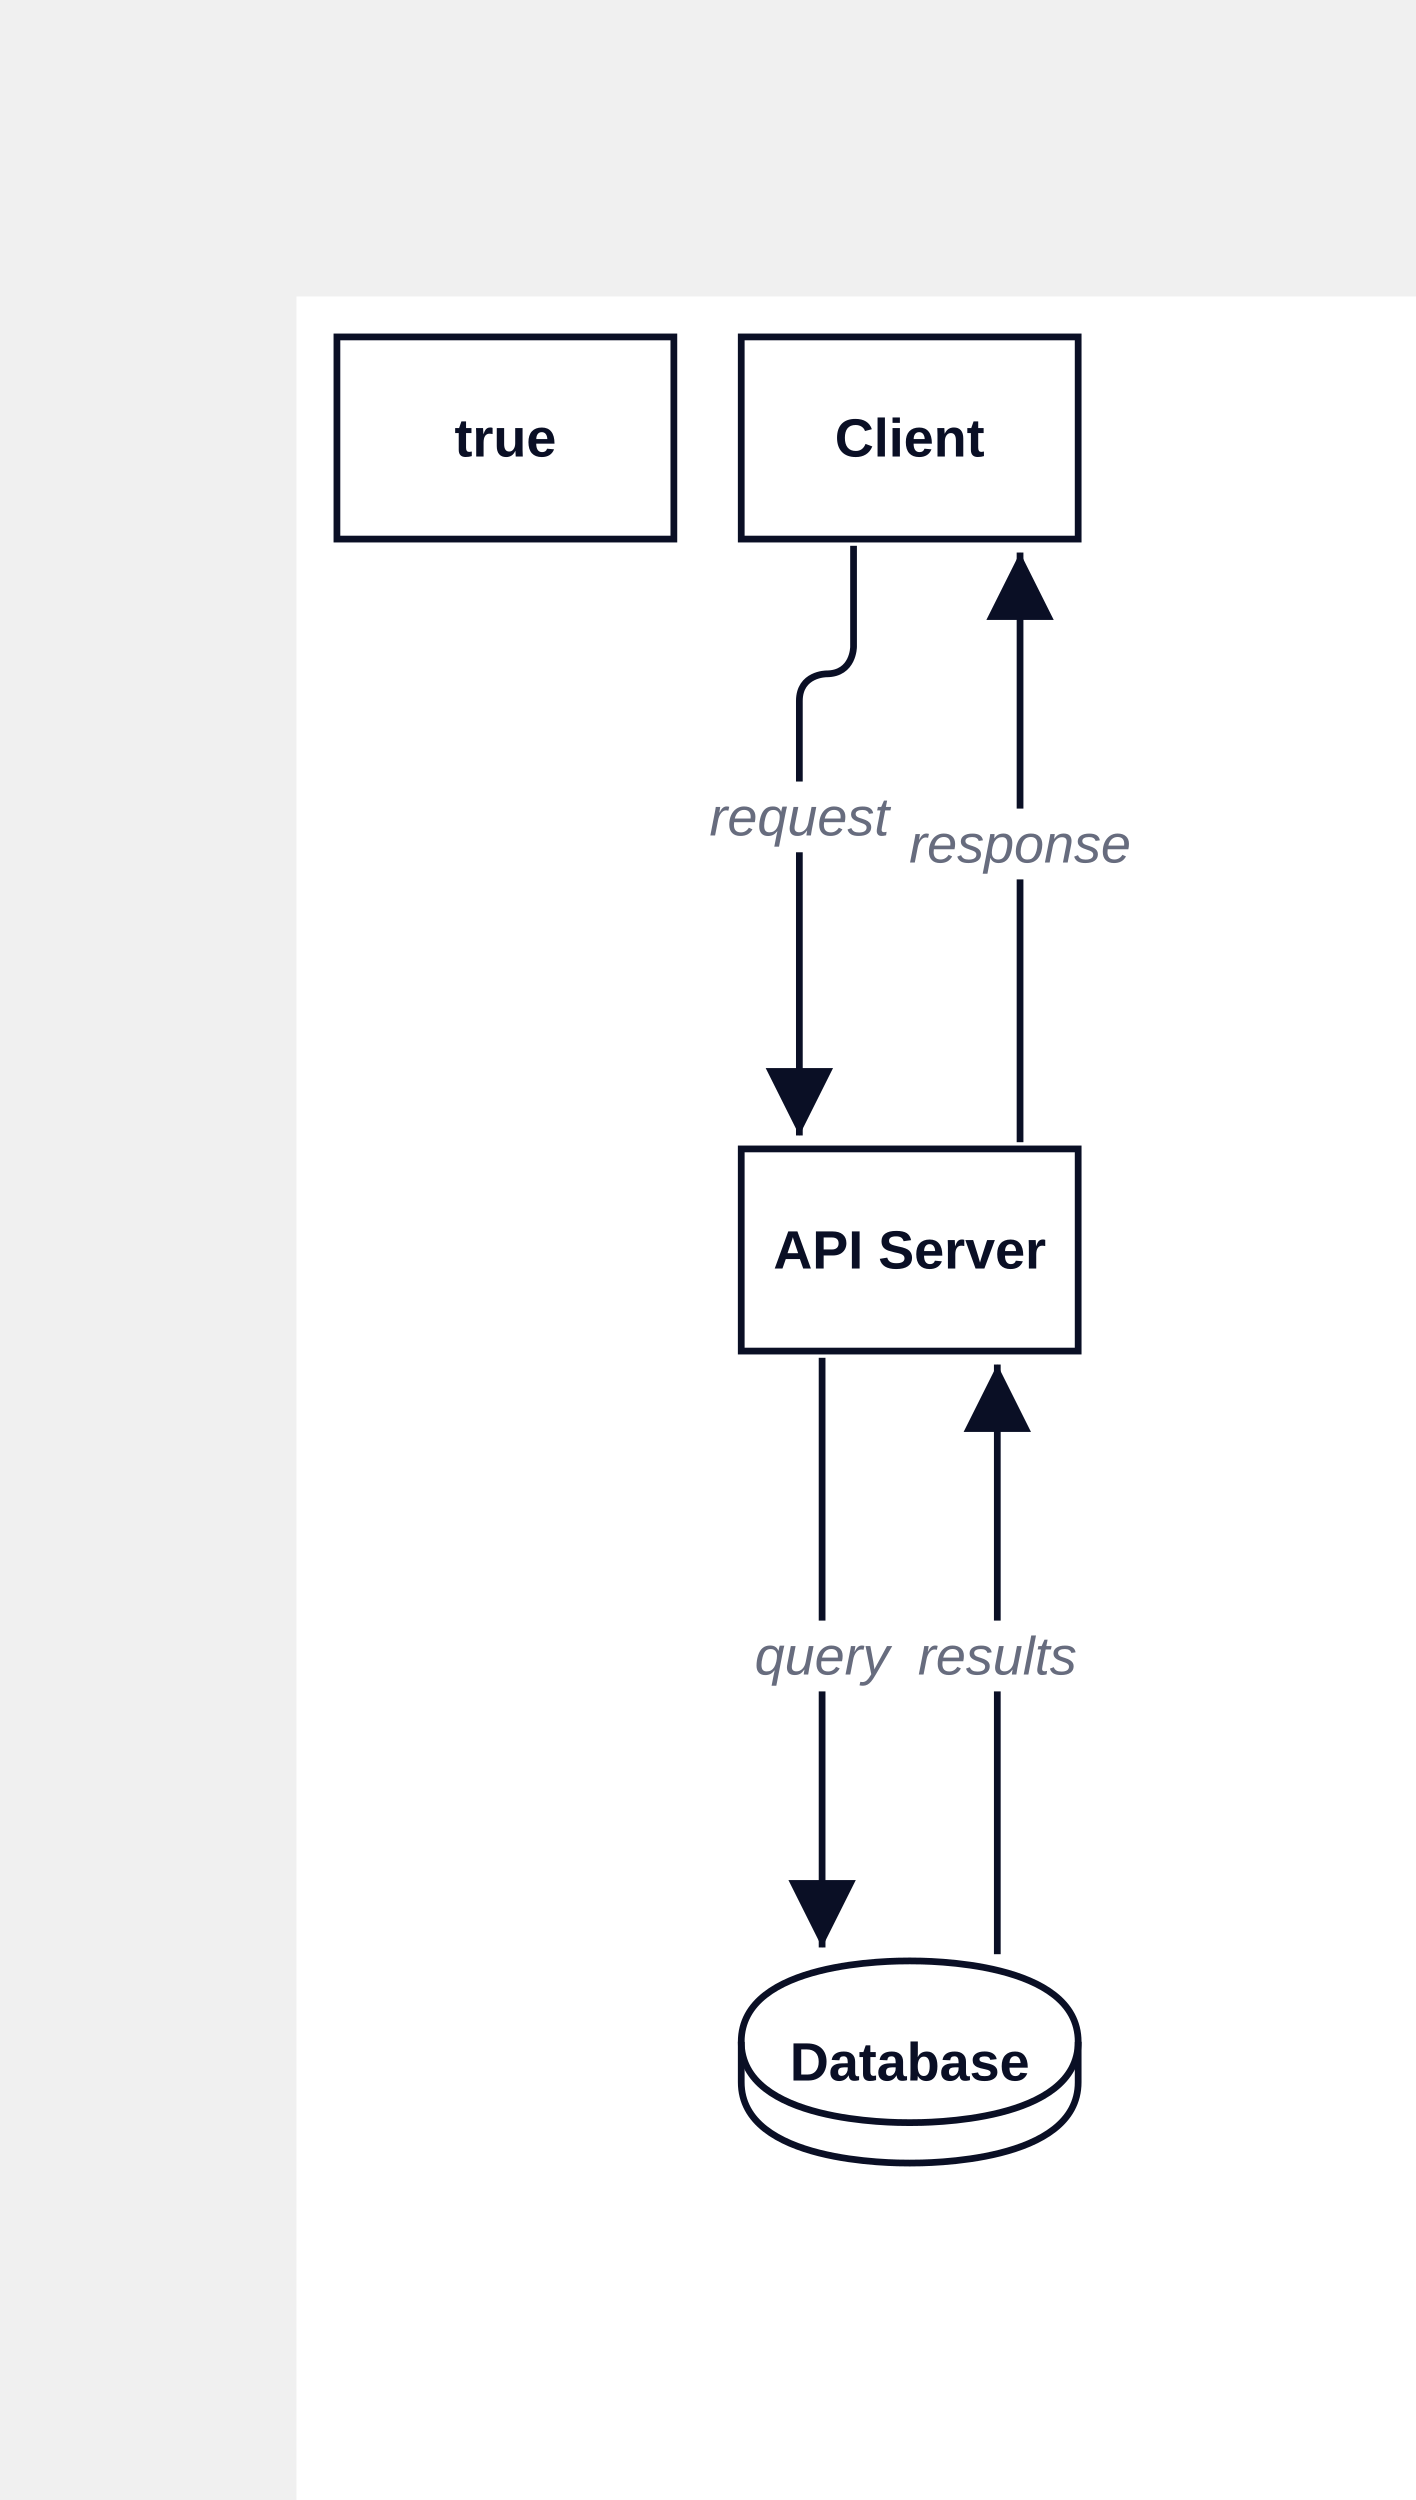
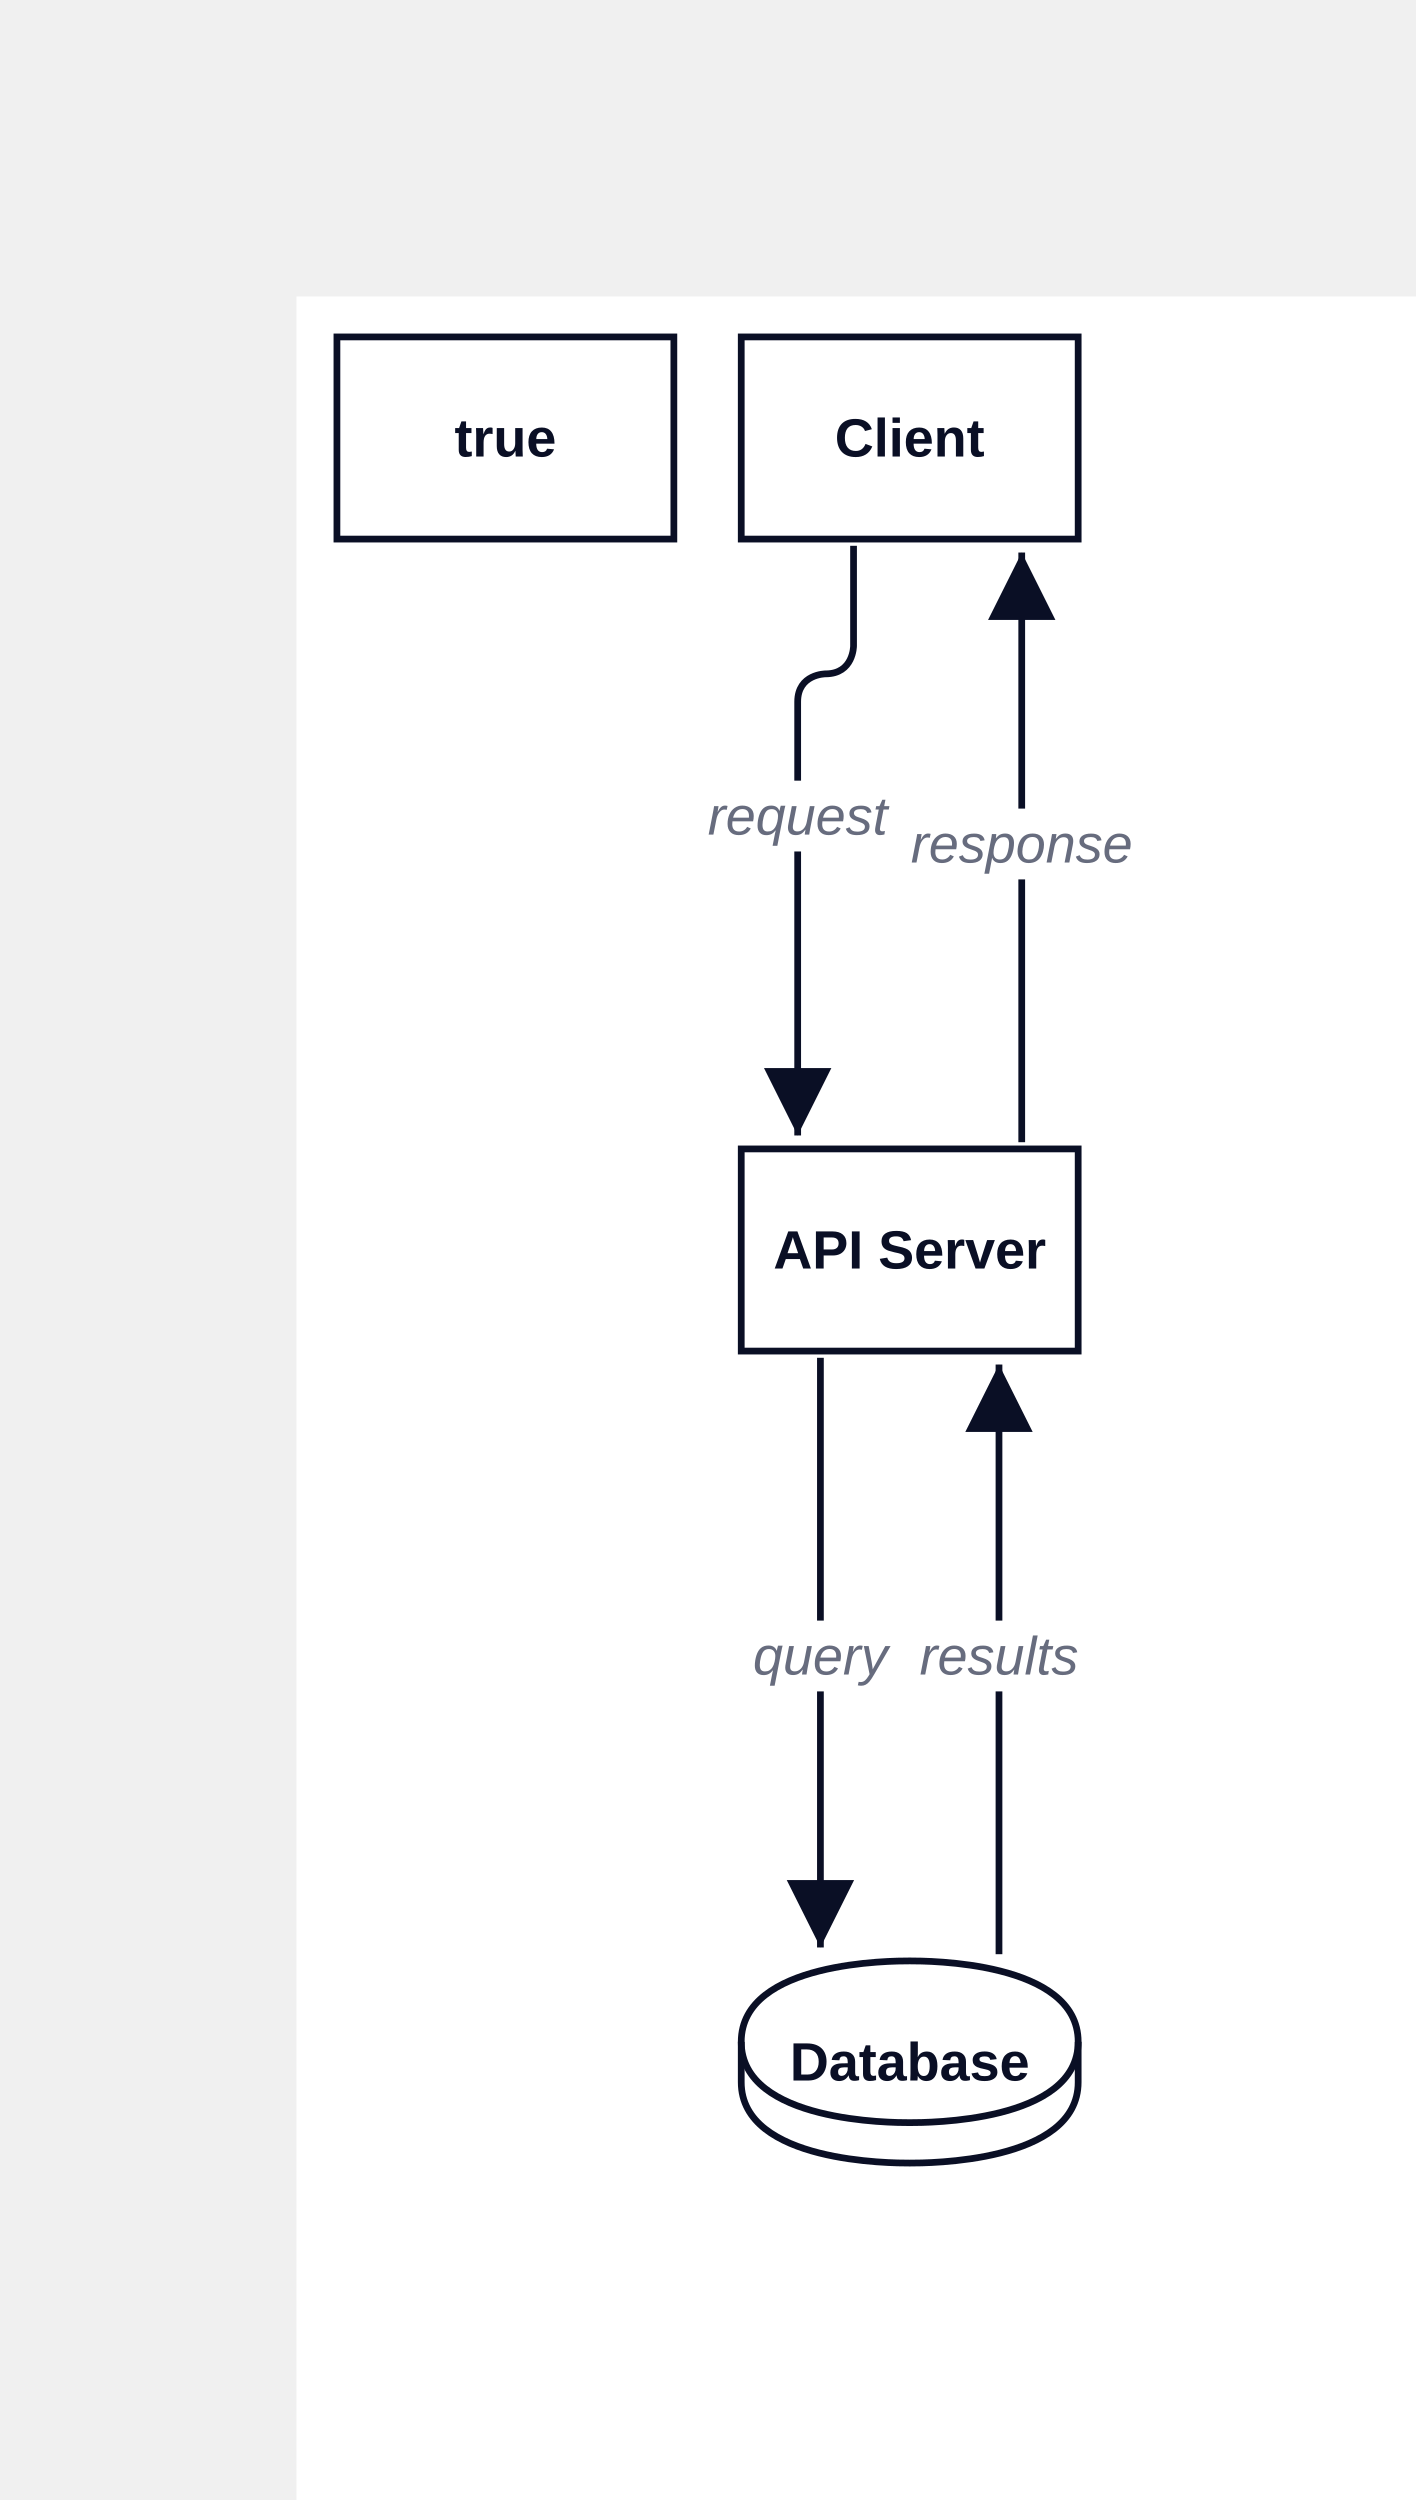
<svg xmlns="http://www.w3.org/2000/svg" width="420" height="742" viewBox="-88 -88 420 742" data-d2-version="0.1.0">
  <defs>
    <marker id="arrow-triangle" markerWidth="10" markerHeight="10" refX="10" refY="5" orient="auto" markerUnits="strokeWidth">
      <path d="M0,0 L10,5 L0,10 Z" fill="#0A0F25" />
    </marker>
    <marker id="arrow-triangle-reverse" markerWidth="10" markerHeight="10" refX="0" refY="5" orient="auto" markerUnits="strokeWidth">
      <path d="M10,0 L0,5 L10,10 Z" fill="#0A0F25" />
    </marker>
    <marker id="arrow-diamond" markerWidth="10" markerHeight="10" refX="10" refY="5" orient="auto" markerUnits="strokeWidth">
      <path d="M0,5 L5,0 L10,5 L5,10 Z" fill="#0A0F25" />
    </marker>
    <marker id="arrow-diamond-reverse" markerWidth="10" markerHeight="10" refX="0" refY="5" orient="auto" markerUnits="strokeWidth">
      <path d="M0,5 L5,0 L10,5 L5,10 Z" fill="#0A0F25" />
    </marker>
    <marker id="arrow-circle" markerWidth="10" markerHeight="10" refX="6" refY="5" orient="auto" markerUnits="strokeWidth">
      <circle cx="5" cy="5" r="4" fill="#0A0F25" />
    </marker>
    <marker id="arrow-circle-reverse" markerWidth="10" markerHeight="10" refX="4" refY="5" orient="auto" markerUnits="strokeWidth">
      <circle cx="5" cy="5" r="4" fill="#0A0F25" />
    </marker>
    <marker id="arrow-cf-one" markerWidth="10" markerHeight="10" refX="10" refY="5" orient="auto" markerUnits="strokeWidth">
      <line x1="10" y1="0" x2="10" y2="10" stroke="#0A0F25" stroke-width="2" />
    </marker>
    <marker id="arrow-cf-one-reverse" markerWidth="10" markerHeight="10" refX="0" refY="5" orient="auto" markerUnits="strokeWidth">
      <line x1="0" y1="0" x2="0" y2="10" stroke="#0A0F25" stroke-width="2" />
    </marker>
    <marker id="arrow-cf-many" markerWidth="10" markerHeight="10" refX="10" refY="5" orient="auto" markerUnits="strokeWidth">
      <path d="M0,5 L10,0 M0,5 L10,5 M0,5 L10,10" stroke="#0A0F25" stroke-width="2" fill="none" />
    </marker>
    <marker id="arrow-cf-many-reverse" markerWidth="10" markerHeight="10" refX="0" refY="5" orient="auto" markerUnits="strokeWidth">
      <path d="M10,5 L0,0 M10,5 L0,5 M10,5 L0,10" stroke="#0A0F25" stroke-width="2" fill="none" />
    </marker>
    <marker id="arrow-cf-one-required" markerWidth="10" markerHeight="10" refX="10" refY="5" orient="auto" markerUnits="strokeWidth">
      <line x1="10" y1="0" x2="10" y2="10" stroke="#0A0F25" stroke-width="2" />
      <line x1="7" y1="0" x2="7" y2="10" stroke="#0A0F25" stroke-width="2" />
    </marker>
    <marker id="arrow-cf-one-required-reverse" markerWidth="10" markerHeight="10" refX="0" refY="5" orient="auto" markerUnits="strokeWidth">
      <line x1="0" y1="0" x2="0" y2="10" stroke="#0A0F25" stroke-width="2" />
      <line x1="3" y1="0" x2="3" y2="10" stroke="#0A0F25" stroke-width="2" />
    </marker>
    <marker id="arrow-cf-many-required" markerWidth="10" markerHeight="10" refX="10" refY="5" orient="auto" markerUnits="strokeWidth">
      <path d="M0,5 L10,0 M0,5 L10,5 M0,5 L10,10" stroke="#0A0F25" stroke-width="2" fill="none" />
      <line x1="3" y1="0" x2="3" y2="10" stroke="#0A0F25" stroke-width="2" />
    </marker>
    <marker id="arrow-cf-many-required-reverse" markerWidth="10" markerHeight="10" refX="0" refY="5" orient="auto" markerUnits="strokeWidth">
      <path d="M10,5 L0,0 M10,5 L0,5 M10,5 L0,10" stroke="#0A0F25" stroke-width="2" fill="none" />
      <line x1="7" y1="0" x2="7" y2="10" stroke="#0A0F25" stroke-width="2" />
    </marker>
    <marker id="arrow-cf-one-optional" markerWidth="10" markerHeight="10" refX="10" refY="5" orient="auto" markerUnits="strokeWidth">
      <line x1="10" y1="0" x2="10" y2="10" stroke="#0A0F25" stroke-width="2" />
      <circle cx="7" cy="5" r="2" stroke="#0A0F25" stroke-width="2" fill="white" />
    </marker>
    <marker id="arrow-cf-one-optional-reverse" markerWidth="10" markerHeight="10" refX="0" refY="5" orient="auto" markerUnits="strokeWidth">
      <line x1="0" y1="0" x2="0" y2="10" stroke="#0A0F25" stroke-width="2" />
      <circle cx="3" cy="5" r="2" stroke="#0A0F25" stroke-width="2" fill="white" />
    </marker>
    <marker id="arrow-cf-many-optional" markerWidth="10" markerHeight="10" refX="10" refY="5" orient="auto" markerUnits="strokeWidth">
      <path d="M0,5 L10,0 M0,5 L10,5 M0,5 L10,10" stroke="#0A0F25" stroke-width="2" fill="none" />
      <circle cx="3" cy="5" r="2" stroke="#0A0F25" stroke-width="2" fill="white" />
    </marker>
    <marker id="arrow-cf-many-optional-reverse" markerWidth="10" markerHeight="10" refX="0" refY="5" orient="auto" markerUnits="strokeWidth">
      <path d="M10,5 L0,0 M10,5 L0,5 M10,5 L0,10" stroke="#0A0F25" stroke-width="2" fill="none" />
      <circle cx="7" cy="5" r="2" stroke="#0A0F25" stroke-width="2" fill="white" />
    </marker>
    <marker id="arrow-line" markerWidth="10" markerHeight="10" refX="10" refY="5" orient="auto" markerUnits="strokeWidth">
      <line x1="10" y1="0" x2="10" y2="10" stroke="#0A0F25" stroke-width="2" />
    </marker>
    <marker id="arrow-line-reverse" markerWidth="10" markerHeight="10" refX="0" refY="5" orient="auto" markerUnits="strokeWidth">
      <line x1="0" y1="0" x2="0" y2="10" stroke="#0A0F25" stroke-width="2" />
    </marker>
    <marker id="arrow-open" markerWidth="10" markerHeight="10" refX="10" refY="5" orient="auto" markerUnits="strokeWidth">
      <path d="M0,0 L10,5 L0,10" stroke="#0A0F25" stroke-width="2" fill="none" />
    </marker>
    <marker id="arrow-open-reverse" markerWidth="10" markerHeight="10" refX="0" refY="5" orient="auto" markerUnits="strokeWidth">
      <path d="M10,0 L0,5 L10,10" stroke="#0A0F25" stroke-width="2" fill="none" />
    </marker>
    <marker id="arrow" markerWidth="10" markerHeight="10" refX="10" refY="5" orient="auto" markerUnits="strokeWidth">
      <path d="M0,0 L10,5 L0,10 Z" fill="#0A0F25" />
    </marker>
    <marker id="arrow-reverse" markerWidth="10" markerHeight="10" refX="0" refY="5" orient="auto" markerUnits="strokeWidth">
      <path d="M10,0 L0,5 L10,10 Z" fill="#0A0F25" />
    </marker>
  </defs>
  <rect width="100%" height="100%" fill="#FFFFFF" />
  <g id="base-layer">
    <rect x="12" y="12" width="100" height="60" fill="#FFFFFF" stroke="#0A0F25" stroke-width="2" rx="0" ry="0" />
    <rect x="132" y="12" width="100" height="60" fill="#FFFFFF" stroke="#0A0F25" stroke-width="2" rx="0" ry="0" />
    <rect x="132" y="253" width="100" height="60" fill="#FFFFFF" stroke="#0A0F25" stroke-width="2" rx="0" ry="0" />
    <path d="M 132 518 C 132 494 177 494 182 494 C 187 494 232 494 232 518 L 232 530 C 232 554 187 554 182 554 C 177 554 132 554 132 530 L 132 518 Z" fill="#FFFFFF" stroke="#0A0F25" stroke-width="2" />
    <ellipse cx="182" cy="518" rx="50" ry="24" fill="none" stroke="none" stroke-width="0" />
    <path d="M 132 518 C 132 542 177 542 182 542 C 187 542 232 542 232 518" fill="none" stroke="#0A0F25" stroke-width="2" />
-     <path d="M 165.333 74 C 165.333 85.983 165.333 91.975 165.333 103.958 C 165.333 103.958 165.333 112 157.292 112 C 157.292 112 157.292 112 157.292 112 C 157.292 112 149.25 112 149.25 120.042 C 149.25 171.625 149.25 197.417 149.25 249" fill="none" stroke="#0A0F25" stroke-width="2" marker-end="url(#arrow-triangle)" />
-     <rect x="123.75" y="143.958" width="51" height="21" fill="#FFFFFF" stroke="none" stroke-width="1" rx="3" ry="3" />
-     <text x="149.25" y="159.958" text-anchor="middle" dominant-baseline="alphabetic" font-family="Arial, sans-serif" font-size="16" style="fill: #676C7E; font-style: italic">request</text>
-     <path d="M 156 315 C 156 385 156 420 156 490" fill="none" stroke="#0A0F25" stroke-width="2" marker-end="url(#arrow-triangle)" />
-     <rect x="136.5" y="393" width="39" height="21" fill="#FFFFFF" stroke="none" stroke-width="1" rx="3" ry="3" />
-     <text x="156" y="409" text-anchor="middle" dominant-baseline="alphabetic" font-family="Arial, sans-serif" font-size="16" style="fill: #676C7E; font-style: italic">query</text>
-     <path d="M 208 492 C 208 422 208 387 208 317" fill="none" stroke="#0A0F25" stroke-width="2" marker-end="url(#arrow-triangle)" />
-     <rect x="185.5" y="393" width="45" height="21" fill="#FFFFFF" stroke="none" stroke-width="1" rx="3" ry="3" />
-     <text x="208" y="409" text-anchor="middle" dominant-baseline="alphabetic" font-family="Arial, sans-serif" font-size="16" style="fill: #676C7E; font-style: italic">results</text>
-     <path d="M 214.75 251 C 214.75 181 214.75 146 214.75 76" fill="none" stroke="#0A0F25" stroke-width="2" marker-end="url(#arrow-triangle)" />
-     <rect x="184.75" y="152" width="60" height="21" fill="#FFFFFF" stroke="none" stroke-width="1" rx="3" ry="3" />
-     <text x="214.75" y="168" text-anchor="middle" dominant-baseline="alphabetic" font-family="Arial, sans-serif" font-size="16" style="fill: #676C7E; font-style: italic">response</text>
+     <path d="M 165.333 74 C 165.333 85.883 165.333 91.825 165.333 103.708 C 165.333 103.708 165.333 112 157.042 112 C 157.042 112 157.042 112 157.042 112 C 157.042 112 148.75 112 148.75 120.292 C 148.75 171.775 148.75 197.517 148.75 249" fill="none" stroke="#0A0F25" stroke-width="2" marker-end="url(#arrow-triangle)" />
+     <rect x="123.25" y="143.708" width="51" height="21" fill="#FFFFFF" stroke="none" stroke-width="1" rx="3" ry="3" />
+     <text x="148.75" y="159.708" text-anchor="middle" dominant-baseline="alphabetic" font-family="Arial, sans-serif" font-size="16" style="fill: #676C7E; font-style: italic">request</text>
+     <path d="M 155.5 315 C 155.5 385 155.5 420 155.5 490" fill="none" stroke="#0A0F25" stroke-width="2" marker-end="url(#arrow-triangle)" />
+     <rect x="136" y="393" width="39" height="21" fill="#FFFFFF" stroke="none" stroke-width="1" rx="3" ry="3" />
+     <text x="155.5" y="409" text-anchor="middle" dominant-baseline="alphabetic" font-family="Arial, sans-serif" font-size="16" style="fill: #676C7E; font-style: italic">query</text>
+     <path d="M 208.5 492 C 208.5 422 208.5 387 208.5 317" fill="none" stroke="#0A0F25" stroke-width="2" marker-end="url(#arrow-triangle)" />
+     <rect x="186" y="393" width="45" height="21" fill="#FFFFFF" stroke="none" stroke-width="1" rx="3" ry="3" />
+     <text x="208.5" y="409" text-anchor="middle" dominant-baseline="alphabetic" font-family="Arial, sans-serif" font-size="16" style="fill: #676C7E; font-style: italic">results</text>
+     <path d="M 215.25 251 C 215.25 181 215.25 146 215.25 76" fill="none" stroke="#0A0F25" stroke-width="2" marker-end="url(#arrow-triangle)" />
+     <rect x="185.25" y="152" width="60" height="21" fill="#FFFFFF" stroke="none" stroke-width="1" rx="3" ry="3" />
+     <text x="215.25" y="168" text-anchor="middle" dominant-baseline="alphabetic" font-family="Arial, sans-serif" font-size="16" style="fill: #676C7E; font-style: italic">response</text>
    <text x="62" y="47.5" text-anchor="middle" dominant-baseline="alphabetic" font-family="Arial, sans-serif" font-size="16" style="fill: #0A0F25; font-weight: 700">true</text>
    <text x="182" y="47.5" text-anchor="middle" dominant-baseline="alphabetic" font-family="Arial, sans-serif" font-size="16" style="fill: #0A0F25; font-weight: 700">Client</text>
    <text x="182" y="288.5" text-anchor="middle" dominant-baseline="alphabetic" font-family="Arial, sans-serif" font-size="16" style="fill: #0A0F25; font-weight: 700">API Server</text>
    <text x="182" y="529.5" text-anchor="middle" dominant-baseline="alphabetic" font-family="Arial, sans-serif" font-size="16" style="fill: #0A0F25; font-weight: 700">Database</text>
  </g>
</svg>
